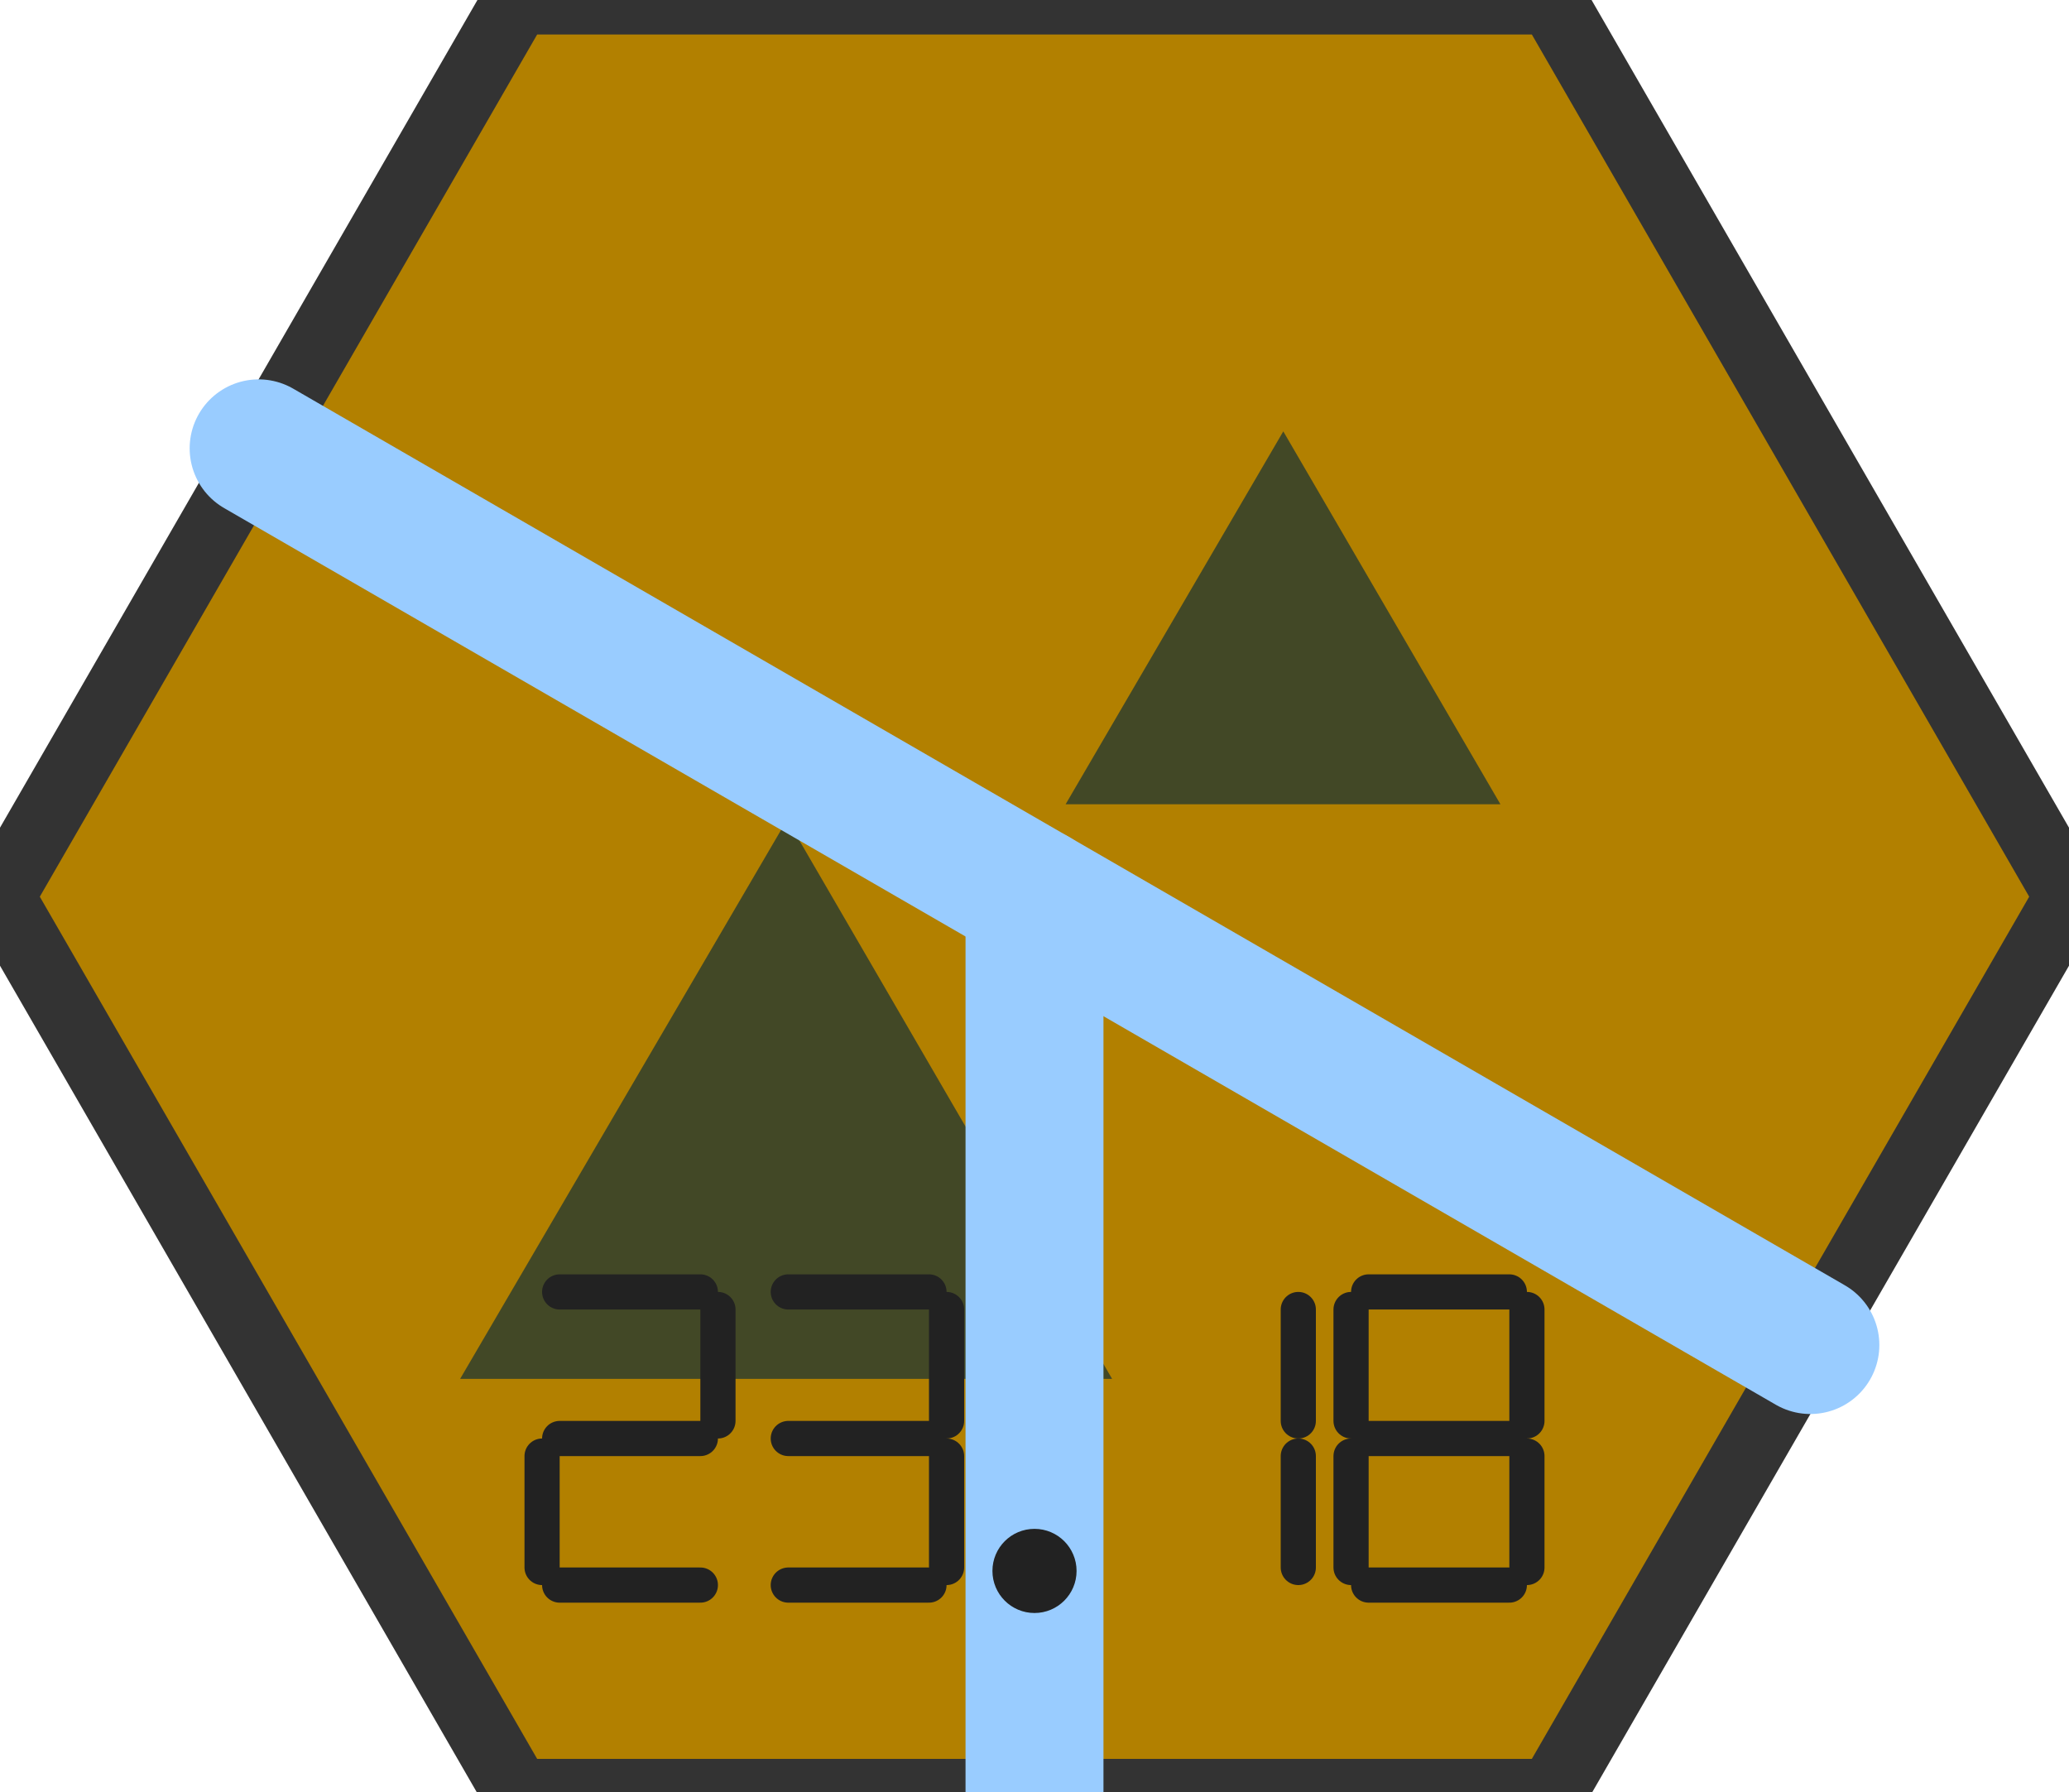
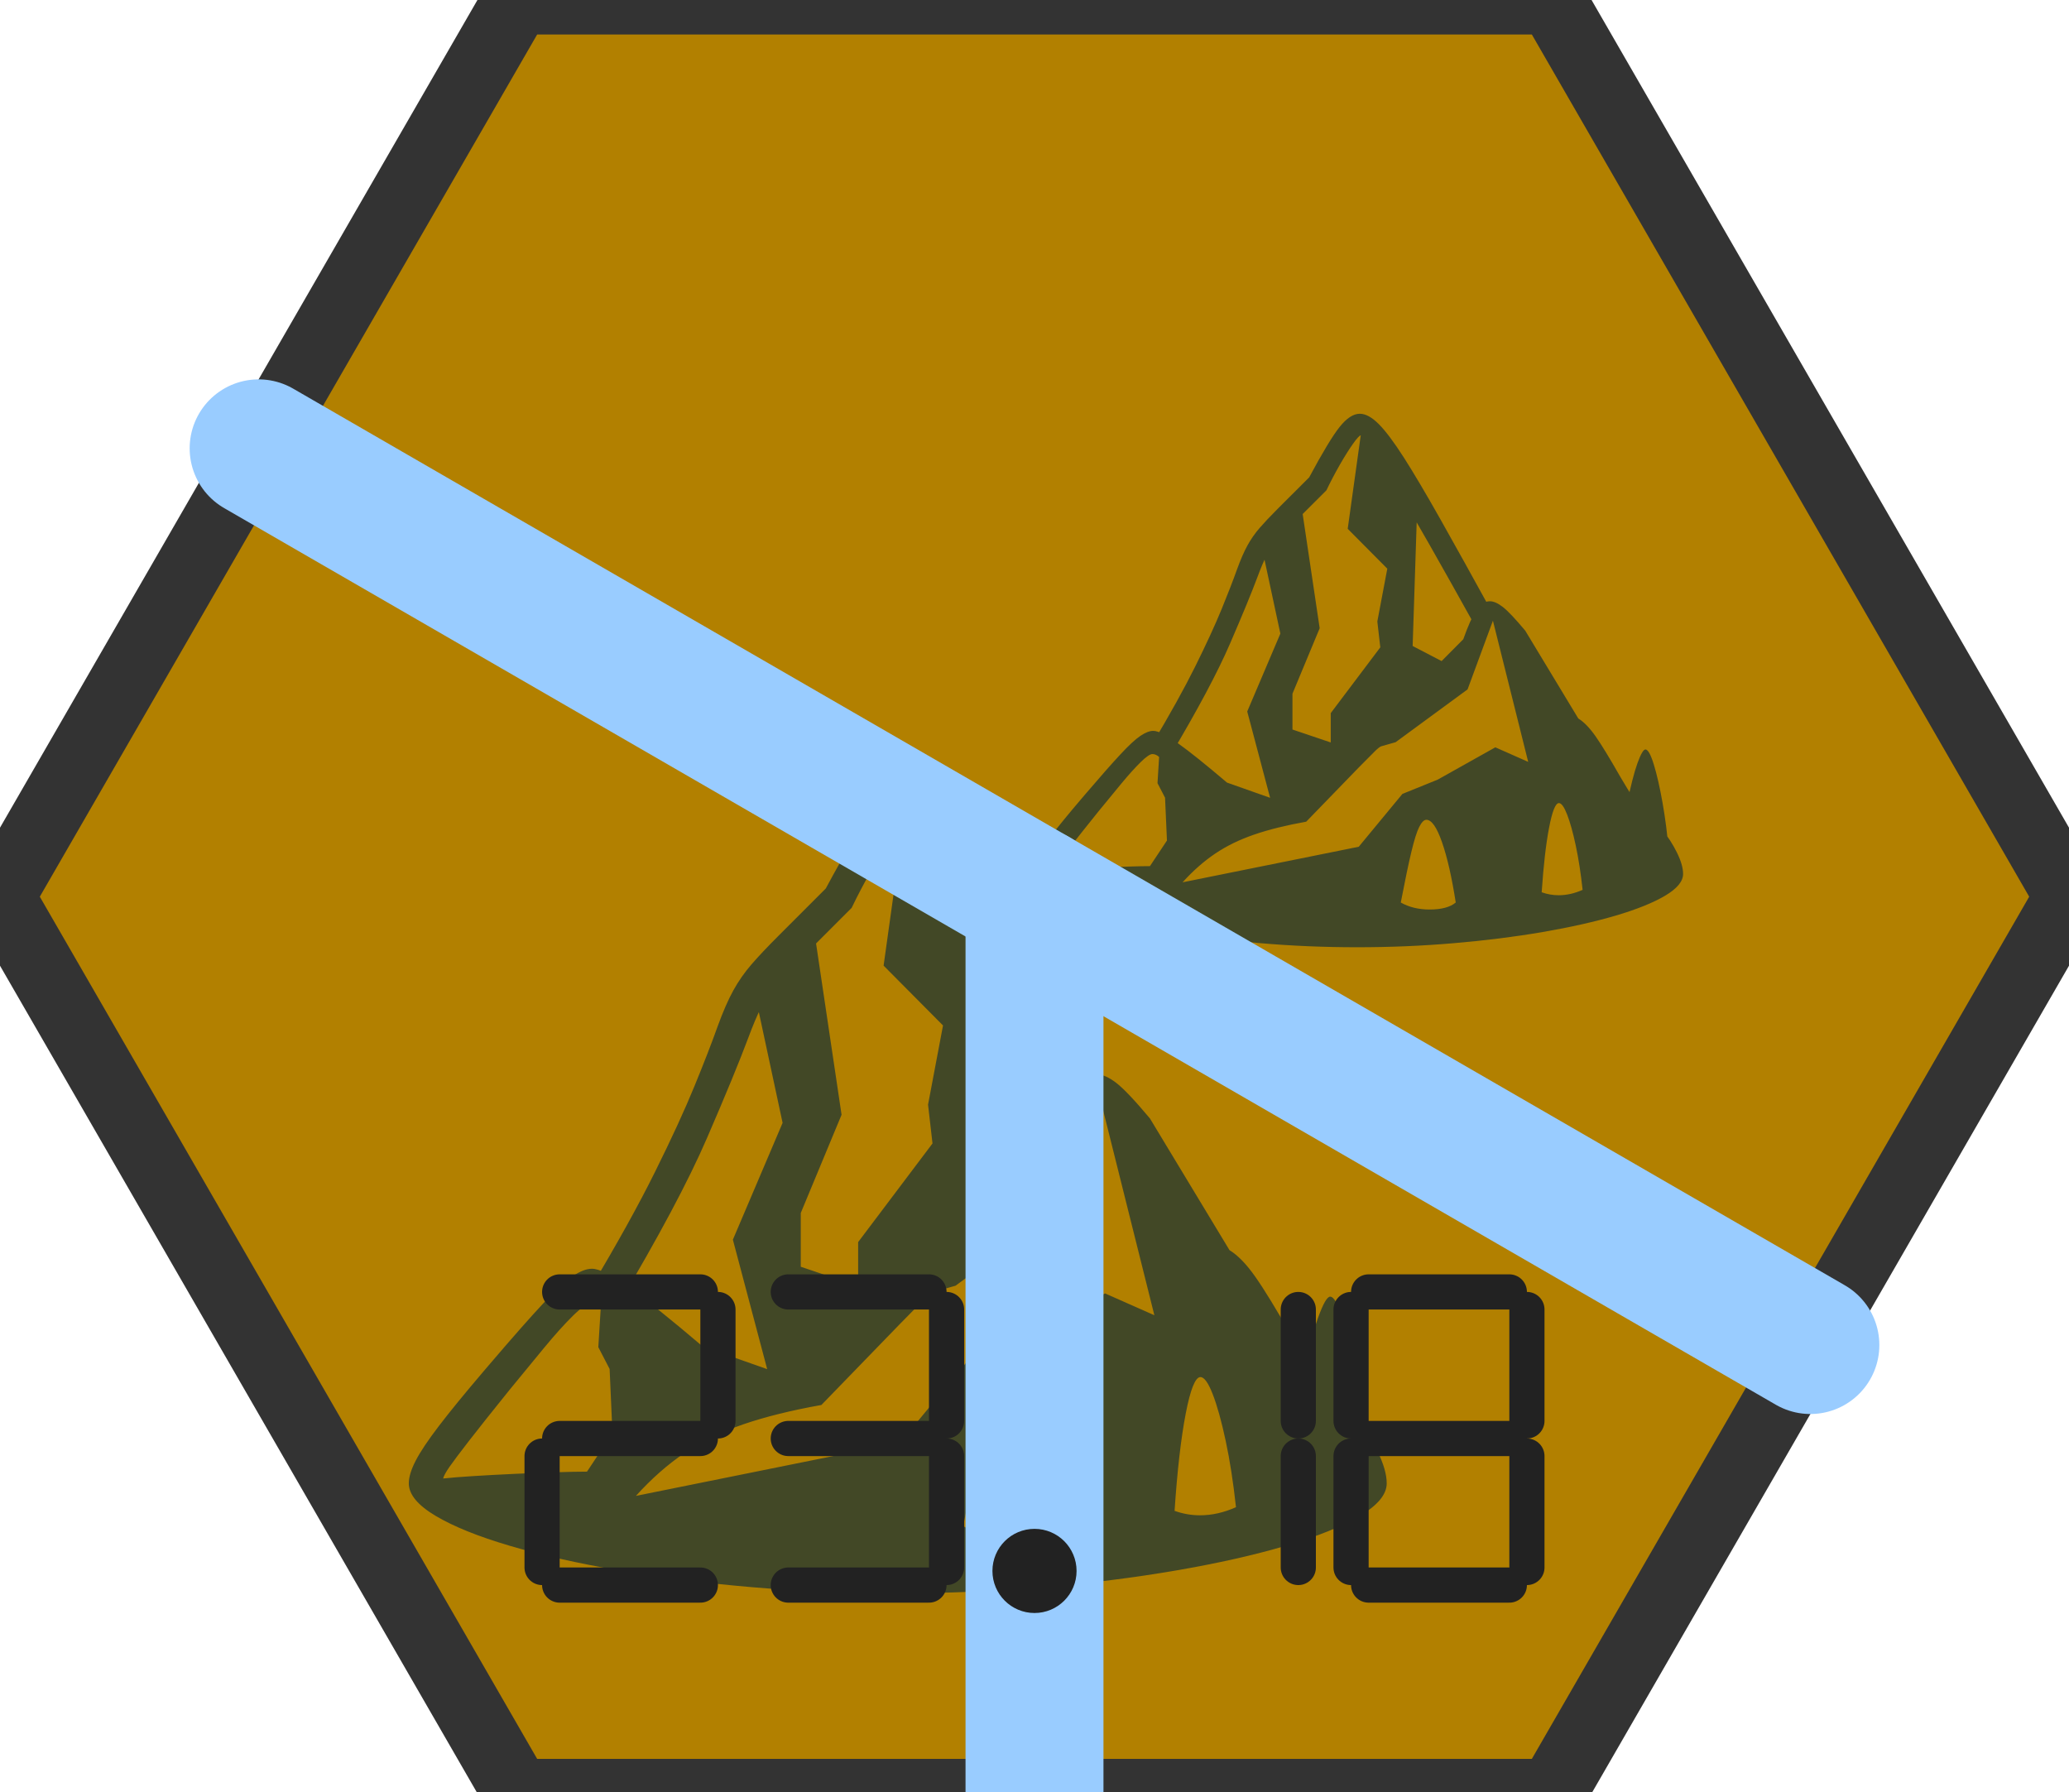
<svg xmlns="http://www.w3.org/2000/svg" xmlns:xlink="http://www.w3.org/1999/xlink" width="60.00" height="51.96" viewBox="0 0 60.00 51.96">
  <a xlink:href="/wiki/23-18/">
    <polygon points="15.0,0.0 45.0,0.0 60.0,26.0 45.0,52.0 15.0,52.0 0.0,26.0" fill="#b28000" stroke="#333333" stroke-width="2" />
-     <text x="22.8" y="33.2" text-anchor="middle" dominant-baseline="middle" font-size="24" font-family="system-ui, sans-serif" fill="#424826">⛰︎</text>
-     <text x="37.2" y="18.8" text-anchor="middle" dominant-baseline="middle" font-size="16.0" font-family="system-ui, sans-serif" fill="#424826">⛰︎</text>
+     <g transform="translate(10.8,42.8)">
+       <path d="M15.234 3.398Q13.09 3.398 11.027 3.223Q8.965 3.047 7.16 2.736Q5.355 2.426 3.984 2.021Q2.613 1.617 1.834 1.154Q1.055 0.691 1.055 0.211Q1.055 -0.059 1.254 -0.445Q1.453 -0.832 1.928 -1.453Q2.402 -2.074 3.211 -3.023L3.422 -3.27Q4.383 -4.395 4.934 -4.986Q5.484 -5.578 5.807 -5.795Q6.129 -6.012 6.363 -6.012Q6.527 -6.012 6.785 -5.883Q7.043 -5.754 7.424 -5.484Q7.805 -5.215 8.338 -4.787Q8.871 -4.359 9.574 -3.762L12.598 -2.695L19.852 -9.996Q20.156 -10.852 20.402 -11.25Q20.648 -11.648 21.012 -11.648Q21.246 -11.648 21.562 -11.408Q21.879 -11.168 22.547 -10.371L24.855 -6.551Q25.219 -6.328 25.605 -5.777Q25.992 -5.227 26.672 -4.031Q26.965 -3.527 27.311 -2.988Q27.656 -2.449 27.926 -2.086Q28.184 -2.086 28.529 -1.676Q28.875 -1.266 29.145 -0.721Q29.414 -0.176 29.414 0.211Q29.414 0.691 28.635 1.154Q27.855 1.617 26.484 2.021Q25.113 2.426 23.309 2.736Q21.504 3.047 19.441 3.223Q17.379 3.398 15.234 3.398ZM2.051 0.07Q2.367 0.035 2.924 0.0Q3.48 -0.035 4.113 -0.064Q4.746 -0.094 5.314 -0.111Q5.883 -0.129 6.223 -0.129L6.961 -1.242L6.879 -3.105L6.551 -3.738L6.621 -4.875Q6.562 -4.934 6.486 -4.969Q6.41 -5.004 6.328 -5.004Q6.176 -5.004 5.812 -4.646Q5.449 -4.289 4.975 -3.715Q4.5 -3.141 3.973 -2.496Q3.199 -1.535 2.795 -1.014Q2.391 -0.492 2.232 -0.264Q2.074 -0.035 2.051 0.07ZM18.387 1.758Q19.16 1.758 19.523 1.453Q19.266 -0.199 18.926 -1.172Q18.586 -2.145 18.246 -2.145Q18.094 -2.145 17.936 -1.834Q17.777 -1.523 17.59 -0.738Q17.402 0.047 17.133 1.453Q17.672 1.758 18.387 1.758ZM7.641 0.574 15.305 -0.973 17.203 -3.27 18.738 -3.891 21.246 -5.297 22.676 -4.664 21.141 -10.805 20.039 -7.816 16.91 -5.52 16.289 -5.344Q16.207 -5.32 16.025 -5.145Q15.844 -4.969 15.293 -4.406L13.02 -2.062Q11.707 -1.828 10.752 -1.5Q9.797 -1.172 9.059 -0.674Q8.32 -0.176 7.641 0.574ZM24.0 1.137Q24.516 1.137 25.043 0.902Q24.926 -0.176 24.744 -1.025Q24.562 -1.875 24.369 -2.373Q24.176 -2.871 24.012 -2.871Q23.789 -2.871 23.584 -1.805Q23.379 -0.738 23.262 1.008Q23.625 1.137 24.0 1.137ZM12.738 -2.531 11.59 -2.566 10.453 -6.855 11.895 -10.242 10.98 -14.508 12.785 -15.984 13.605 -10.477 12.422 -7.629V-6.07L14.086 -5.508V-6.785L16.242 -9.645L16.113 -10.77L16.547 -13.066L14.824 -14.801L15.469 -19.418L17.859 -16.137L17.648 -9.703L19.336 -8.824ZM7.102 -4.922 6.305 -5.414Q7.477 -7.371 8.197 -8.824Q8.918 -10.277 9.34 -11.309Q9.762 -12.34 10.008 -13.031Q10.242 -13.676 10.465 -14.08Q10.688 -14.484 10.992 -14.836Q11.297 -15.188 11.766 -15.656L13.148 -17.039Q14.016 -18.656 14.473 -19.23Q14.93 -19.805 15.352 -19.805Q15.727 -19.805 16.172 -19.359Q16.617 -18.914 17.262 -17.906Q17.906 -16.898 18.855 -15.217Q19.805 -13.535 21.164 -11.062L20.344 -10.617Q19.242 -12.598 18.369 -14.133Q17.496 -15.668 16.863 -16.723Q16.23 -17.777 15.861 -18.322Q15.492 -18.867 15.398 -18.867Q15.316 -18.867 15.059 -18.504Q14.801 -18.141 14.484 -17.59Q14.168 -17.039 13.898 -16.477L12.422 -15.0Q11.941 -14.52 11.684 -14.209Q11.426 -13.898 11.262 -13.57Q11.098 -13.242 10.898 -12.703Q10.512 -11.672 9.703 -9.803Q8.895 -7.934 7.102 -4.922ZM28.793 -0.75 26.953 -2.742Q27.211 -4.008 27.428 -4.605Q27.645 -5.203 27.773 -5.203Q27.938 -5.203 28.137 -4.559Q28.336 -3.914 28.518 -2.895Q28.699 -1.875 28.793 -0.75Z" fill="#424826" />
+     </g>
+     <g transform="translate(29.2,25.2)">
+       <path d="M10.156 2.266Q8.727 2.266 7.352 2.148Q5.977 2.031 4.773 1.824Q3.57 1.617 2.656 1.348Q1.742 1.078 1.223 0.77Q0.703 0.461 0.703 0.141Q0.703 -0.039 0.836 -0.297Q0.969 -0.555 1.285 -0.969Q1.602 -1.383 2.141 -2.016L2.281 -2.18Q2.922 -2.93 3.289 -3.324Q3.656 -3.719 3.871 -3.863Q4.086 -4.008 4.242 -4.008Q4.352 -4.008 4.523 -3.922Q4.695 -3.836 4.949 -3.656Q5.203 -3.477 5.559 -3.191Q5.914 -2.906 6.383 -2.508L8.398 -1.797L13.234 -6.664Q13.438 -7.234 13.602 -7.5Q13.766 -7.766 14.008 -7.766Q14.164 -7.766 14.375 -7.605Q14.586 -7.445 15.031 -6.914L16.57 -4.367Q16.812 -4.219 17.07 -3.852Q17.328 -3.484 17.781 -2.688Q17.977 -2.352 18.207 -1.992Q18.438 -1.633 18.617 -1.391Q18.789 -1.391 19.02 -1.117Q19.25 -0.844 19.43 -0.48Q19.609 -0.117 19.609 0.141Q19.609 0.461 19.09 0.77Q18.57 1.078 17.656 1.348Q16.742 1.617 15.539 1.824Q14.336 2.031 12.961 2.148Q11.586 2.266 10.156 2.266ZM1.367 0.047Q1.578 0.023 1.949 0.0Q2.32 -0.023 2.742 -0.043Q3.164 -0.062 3.543 -0.074Q3.922 -0.086 4.148 -0.086L4.641 -0.828L4.586 -2.07L4.367 -2.492L4.414 -3.25Q4.375 -3.289 4.324 -3.312Q4.273 -3.336 4.219 -3.336Q4.117 -3.336 3.875 -3.098Q3.633 -2.859 3.316 -2.477Q3.0 -2.094 2.648 -1.664Q2.133 -1.023 1.863 -0.676Q1.594 -0.328 1.488 -0.176Q1.383 -0.023 1.367 0.047ZM12.258 1.172Q12.773 1.172 13.016 0.969Q12.844 -0.133 12.617 -0.781Q12.391 -1.43 12.164 -1.43Q12.062 -1.43 11.957 -1.223Q11.852 -1.016 11.727 -0.492Q11.602 0.031 11.422 0.969Q11.781 1.172 12.258 1.172ZM5.094 0.383 10.203 -0.648 11.469 -2.18 12.492 -2.594 14.164 -3.531 15.117 -3.109 14.094 -7.203 13.359 -5.211 11.273 -3.68 10.859 -3.562Q10.805 -3.547 10.684 -3.43Q10.562 -3.312 10.195 -2.938L8.68 -1.375Q7.805 -1.219 7.168 -1.0Q6.531 -0.781 6.039 -0.449Q5.547 -0.117 5.094 0.383ZM16.0 0.758Q16.344 0.758 16.695 0.602Q16.617 -0.117 16.496 -0.684Q16.375 -1.25 16.246 -1.582Q16.117 -1.914 16.008 -1.914Q15.859 -1.914 15.723 -1.203Q15.586 -0.492 15.508 0.672Q15.75 0.758 16.0 0.758ZM8.492 -1.688 7.727 -1.711 6.969 -4.57 7.93 -6.828 7.32 -9.672 8.523 -10.656 9.07 -6.984 8.281 -5.086V-4.047L9.391 -3.672V-4.523L10.828 -6.43L10.742 -7.18L11.031 -8.711L9.883 -9.867L10.312 -12.945L11.906 -10.758L11.766 -6.469L12.891 -5.883ZM4.734 -3.281 4.203 -3.609Q4.984 -4.914 5.465 -5.883Q5.945 -6.852 6.227 -7.539Q6.508 -8.227 6.672 -8.688Q6.828 -9.117 6.977 -9.387Q7.125 -9.656 7.328 -9.891Q7.531 -10.125 7.844 -10.438L8.766 -11.359Q9.344 -12.438 9.648 -12.82Q9.953 -13.203 10.234 -13.203Q10.484 -13.203 10.781 -12.906Q11.078 -12.609 11.508 -11.938Q11.938 -11.266 12.57 -10.145Q13.203 -9.023 14.109 -7.375L13.562 -7.078Q12.828 -8.398 12.246 -9.422Q11.664 -10.445 11.242 -11.148Q10.82 -11.852 10.574 -12.215Q10.328 -12.578 10.266 -12.578Q10.211 -12.578 10.039 -12.336Q9.867 -12.094 9.656 -11.727Q9.445 -11.359 9.266 -10.984L8.281 -10.0Q7.961 -9.68 7.789 -9.473Q7.617 -9.266 7.508 -9.047Q7.398 -8.828 7.266 -8.469Q7.008 -7.781 6.469 -6.535Q5.93 -5.289 4.734 -3.281ZM19.195 -0.5 17.969 -1.828Q18.141 -2.672 18.285 -3.07Q18.43 -3.469 18.516 -3.469Q18.625 -3.469 18.758 -3.039Q18.891 -2.609 19.012 -1.93Q19.133 -1.25 19.195 -0.5Z" fill="#424826" />
+     </g>
    <path d="M 7.5 13.0 L 30.0 26.0 L 52.5 39.0" stroke="#99CCFF" stroke-width="4" fill="none" stroke-linecap="round" stroke-linejoin="round" />
    <path d="M 30.0 26.0 L 30.0 52.0" stroke="#99CCFF" stroke-width="4" fill="none" stroke-linecap="round" stroke-linejoin="round" />
    <g fill="none" stroke="#222222" stroke-width="1.02" stroke-linecap="round" stroke-linejoin="round">
      <path d="M 16.23 37.46 L 20.31 37.46" />
      <path d="M 20.82 37.97 L 20.82 41.20" />
      <path d="M 16.23 41.71 L 20.31 41.71" />
      <path d="M 15.72 42.22 L 15.72 45.45" />
      <path d="M 16.23 45.96 L 20.31 45.96" />
      <path d="M 22.86 37.46 L 26.94 37.46" />
      <path d="M 27.45 37.97 L 27.45 41.20" />
      <path d="M 22.86 41.71 L 26.94 41.71" />
      <path d="M 27.45 42.22 L 27.45 45.45" />
      <path d="M 22.86 45.96 L 26.94 45.96" />
      <circle cx="30.00" cy="45.55" r="0.71" fill="#222222" />
      <path d="M 37.65 37.97 L 37.65 41.20" />
      <path d="M 37.65 42.22 L 37.65 45.45" />
      <path d="M 39.69 37.46 L 43.77 37.46" />
      <path d="M 44.28 37.97 L 44.28 41.20" />
      <path d="M 44.28 42.22 L 44.28 45.45" />
      <path d="M 39.69 45.96 L 43.77 45.96" />
      <path d="M 39.18 42.22 L 39.18 45.45" />
      <path d="M 39.18 37.97 L 39.18 41.20" />
      <path d="M 39.69 41.71 L 43.77 41.71" />
    </g>
  </a>
</svg>
